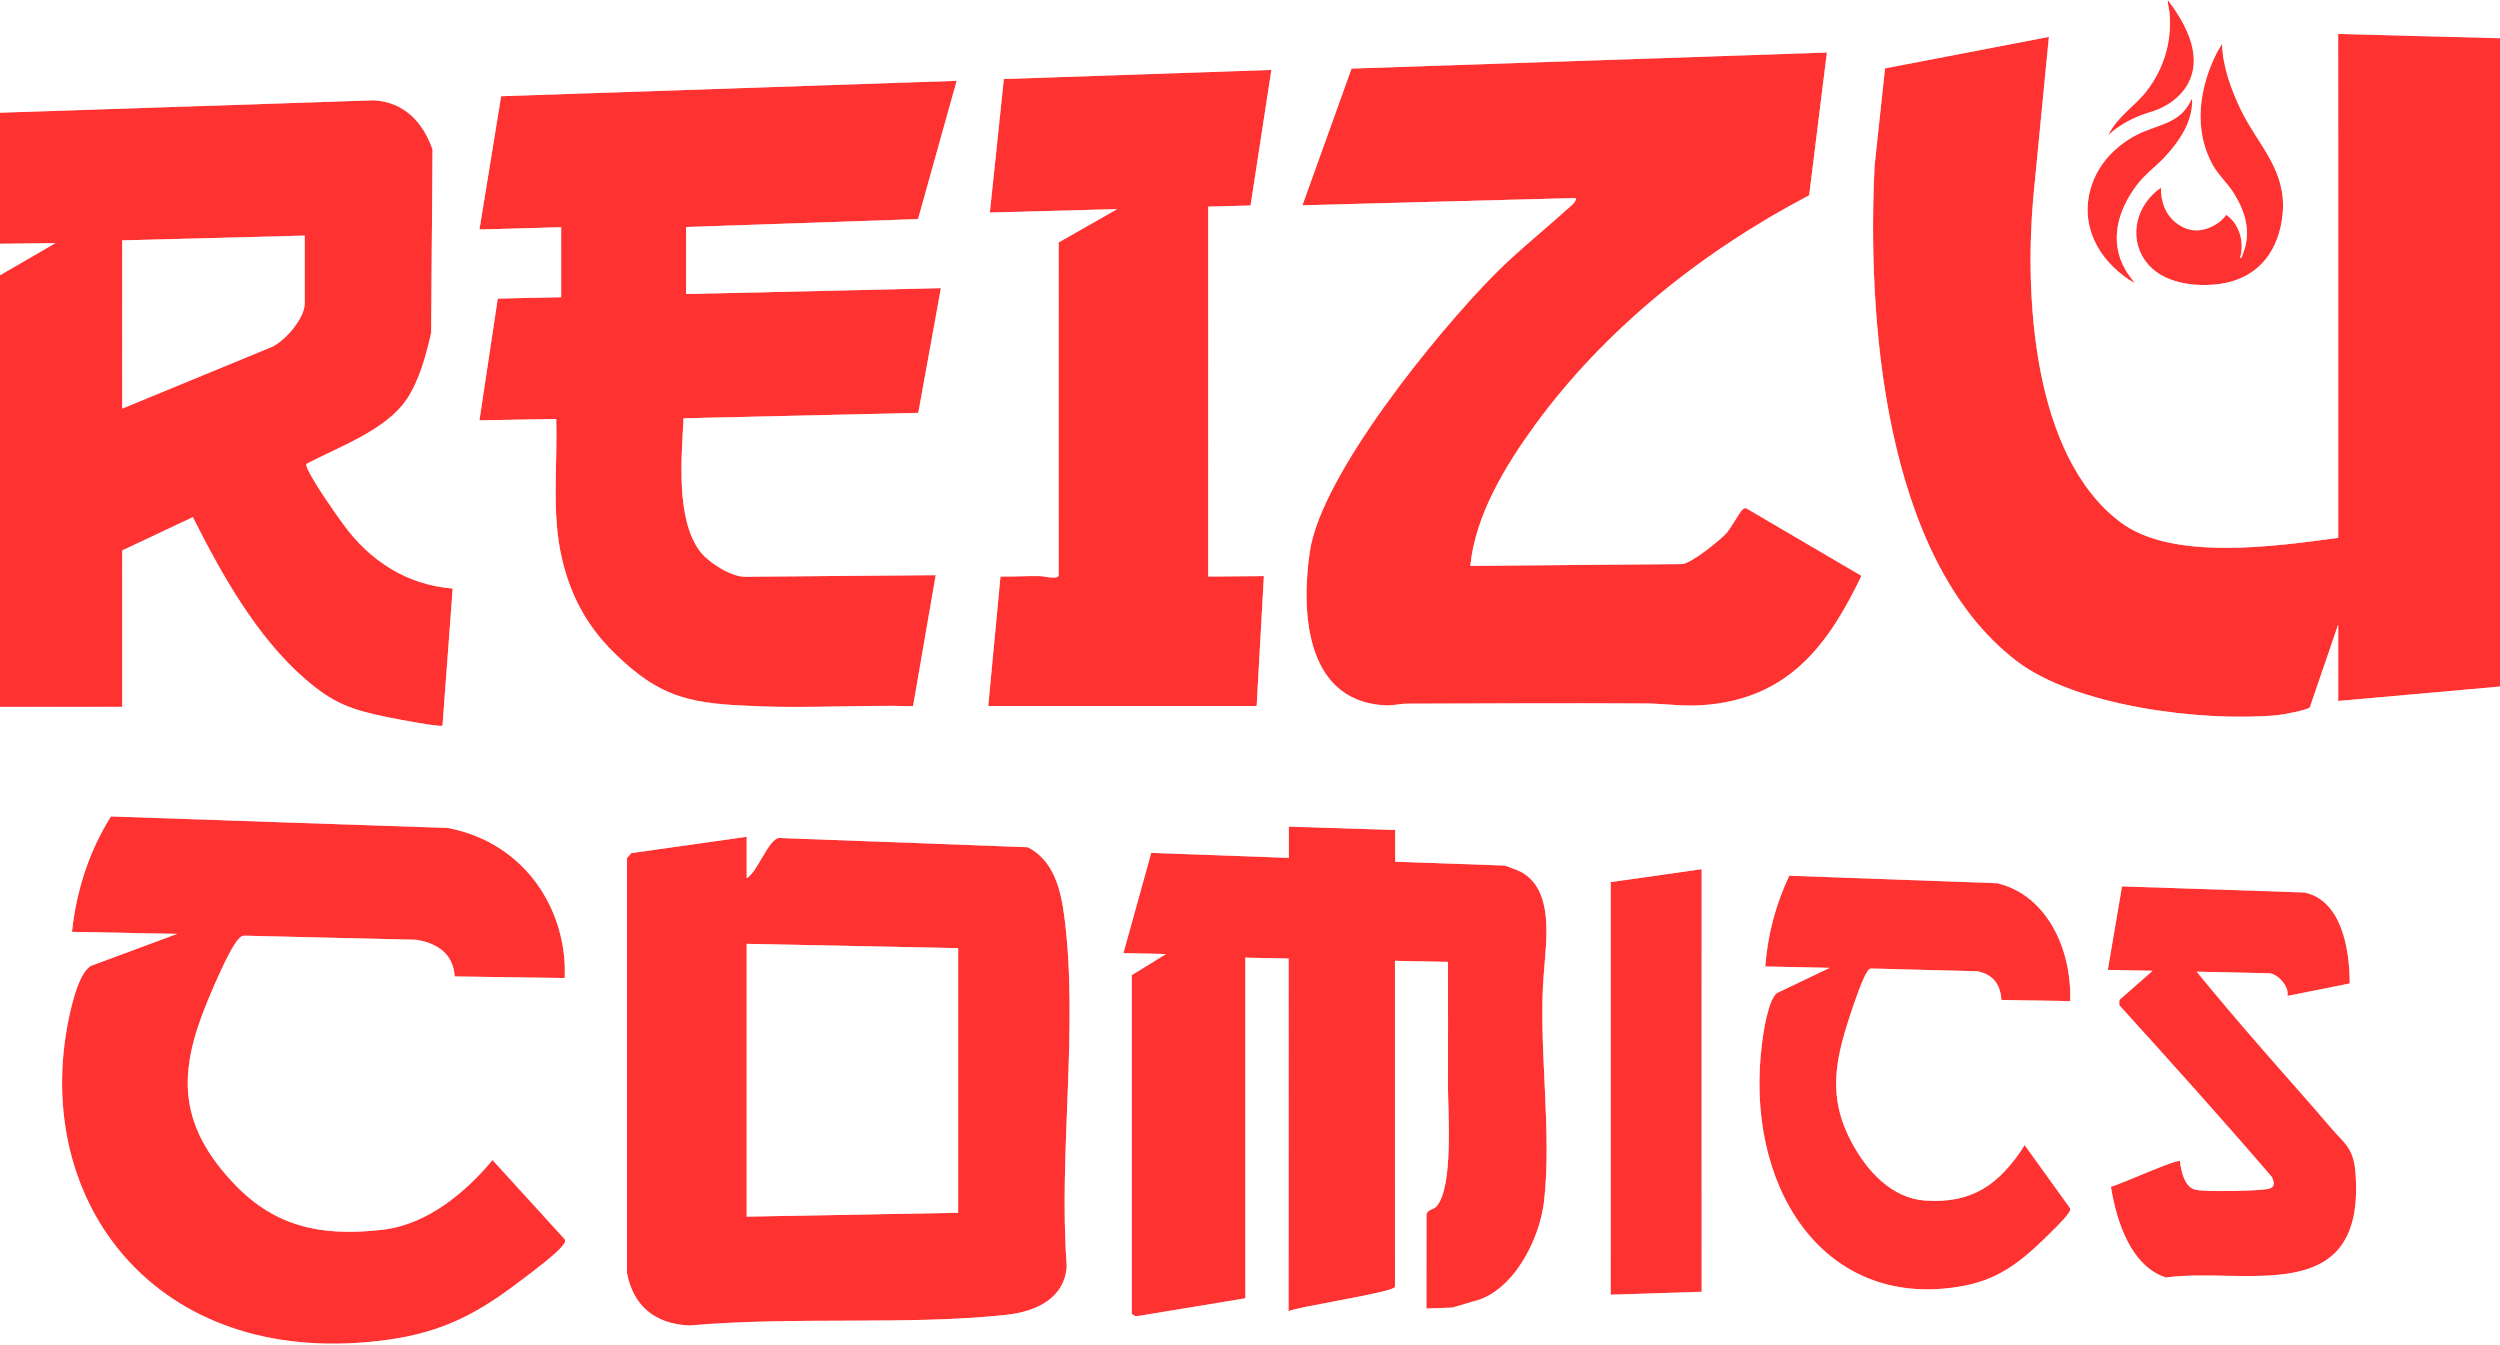
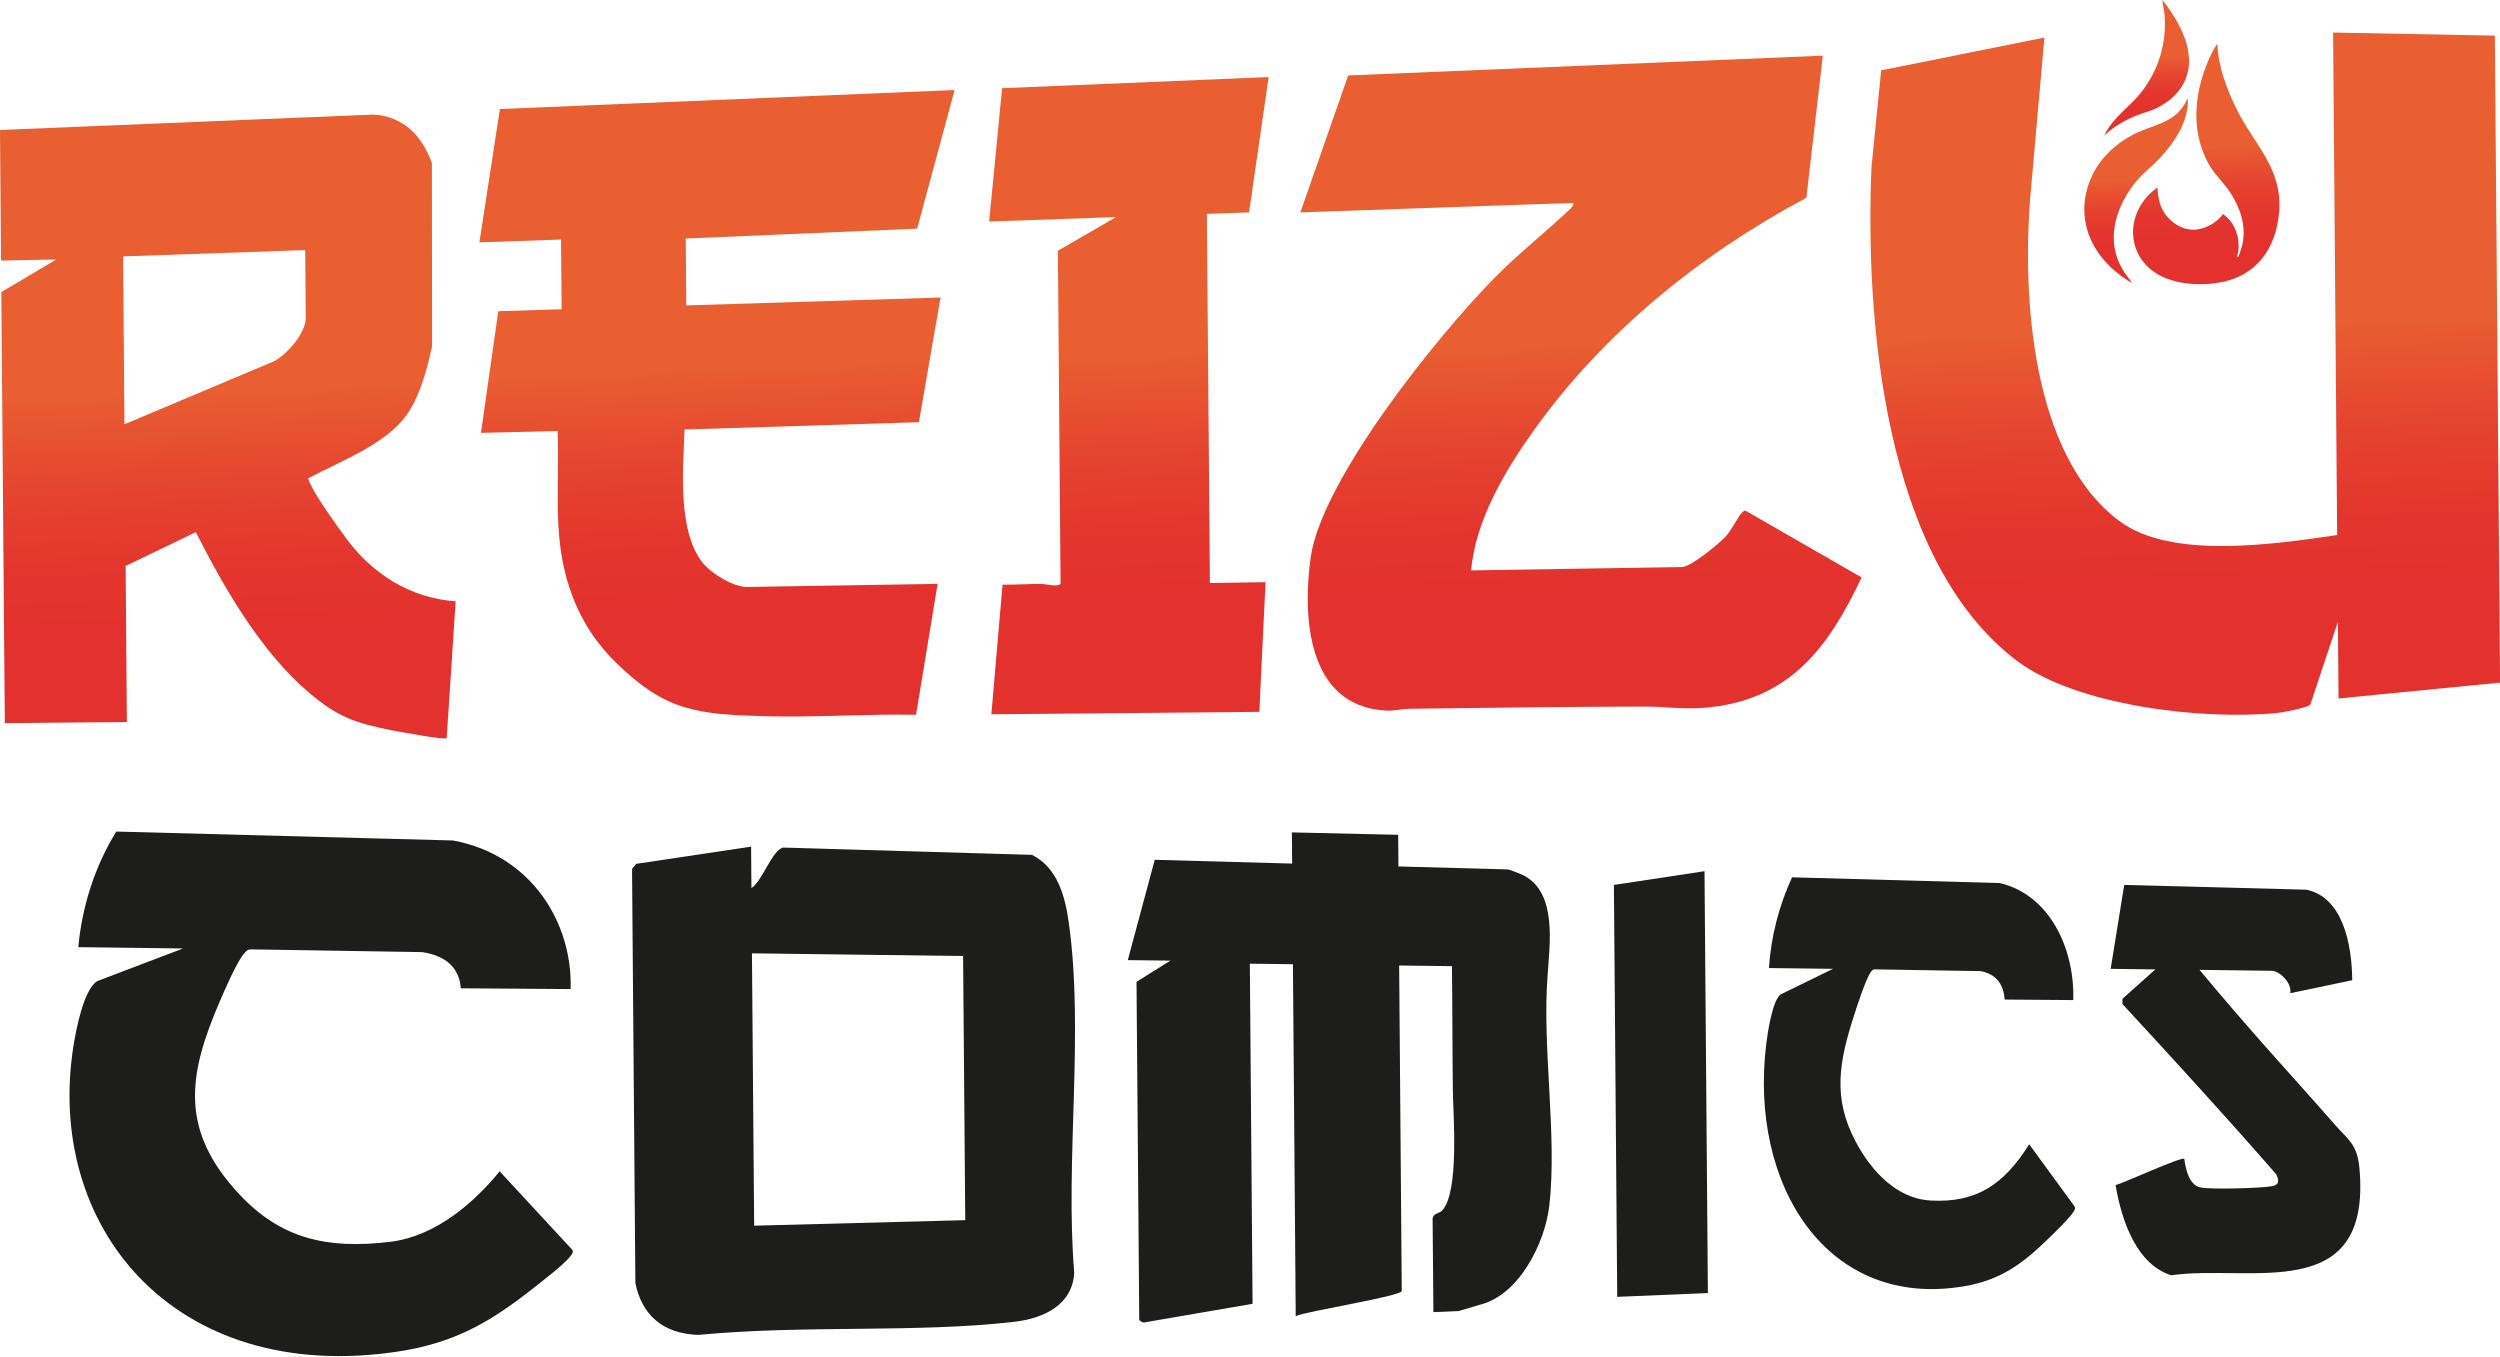
- <svg xmlns="http://www.w3.org/2000/svg" id="Capa_2" data-name="Capa 2" viewBox="0 0 110.45 59.38">
+ <svg xmlns="http://www.w3.org/2000/svg" xmlns:xlink="http://www.w3.org/1999/xlink" id="Capa_2" data-name="Capa 2" viewBox="0 0 384.07 208.35">
  <defs>
    <style>
      .cls-1 {
-         fill: #ff3131;
+         fill: url(#Degradado_sin_nombre_49-5);
      }

      .cls-2 {
-         filter: url(#outer-glow-1);
+         fill: url(#Degradado_sin_nombre_49);
+       }
+ 
+       .cls-3 {
+         fill: url(#Degradado_sin_nombre_49-8);
+       }
+ 
+       .cls-4 {
+         fill: url(#Degradado_sin_nombre_49-6);
+       }
+ 
+       .cls-5 {
+         fill: url(#Degradado_sin_nombre_49-3);
+       }
+ 
+       .cls-6 {
+         fill: url(#Degradado_sin_nombre_49-4);
+       }
+ 
+       .cls-7 {
+         fill: url(#Degradado_sin_nombre_49-7);
+       }
+ 
+       .cls-8 {
+         fill: #1d1d1b;
+       }
+ 
+       .cls-9 {
+         fill: url(#Degradado_sin_nombre_49-2);
      }
    </style>
-     <filter id="outer-glow-1" x="-5" y="-5" width="120.45" height="69.38" filterUnits="userSpaceOnUse">
-       <feOffset dx="0" dy="0" />
-       <feGaussianBlur result="blur" stdDeviation="5" />
-       <feFlood flood-color="#fff" flood-opacity="1" />
-       <feComposite in2="blur" operator="in" />
-       <feComposite in="SourceGraphic" />
-     </filter>
+     <linearGradient id="Degradado_sin_nombre_49" data-name="Degradado sin nombre 49" x1="32.24" y1="18.55" x2="35.85" y2="114.69" gradientUnits="userSpaceOnUse">
+       <stop offset=".43" stop-color="#e95f32" />
+       <stop offset=".45" stop-color="#e85a31" />
+       <stop offset=".59" stop-color="#e5432f" />
+       <stop offset=".72" stop-color="#e3352d" />
+       <stop offset=".83" stop-color="#e3312d" />
+     </linearGradient>
+     <linearGradient id="Degradado_sin_nombre_49-2" data-name="Degradado sin nombre 49" x1="334.69" y1="5" x2="338.64" y2="110.05" xlink:href="#Degradado_sin_nombre_49" />
+     <linearGradient id="Degradado_sin_nombre_49-3" data-name="Degradado sin nombre 49" x1="109.34" y1="15.25" x2="112.93" y2="110.87" xlink:href="#Degradado_sin_nombre_49" />
+     <linearGradient id="Degradado_sin_nombre_49-4" data-name="Degradado sin nombre 49" x1="240.41" y1="10.03" x2="244.15" y2="109.41" xlink:href="#Degradado_sin_nombre_49" />
+     <linearGradient id="Degradado_sin_nombre_49-5" data-name="Degradado sin nombre 49" x1="171.79" y1="12.7" x2="175.45" y2="110.03" xlink:href="#Degradado_sin_nombre_49" />
+     <linearGradient id="Degradado_sin_nombre_49-6" data-name="Degradado sin nombre 49" x1="337.94" y1="6.8" x2="339.32" y2="43.63" xlink:href="#Degradado_sin_nombre_49" />
+     <linearGradient id="Degradado_sin_nombre_49-7" data-name="Degradado sin nombre 49" x1="329.25" y1=".11" x2="330.02" y2="20.56" xlink:href="#Degradado_sin_nombre_49" />
+     <linearGradient id="Degradado_sin_nombre_49-8" data-name="Degradado sin nombre 49" x1="327.84" y1="15.53" x2="328.89" y2="43.44" xlink:href="#Degradado_sin_nombre_49" />
  </defs>
  <g id="Capa_1-2" data-name="Capa 1">
-     <g class="cls-2">
+     <g>
      <g>
-         <g>
-           <path class="cls-1" d="M0,4.98l16.53-.55c1.35.09,2.16.98,2.58,2.17l-.06,8.11c-.22.96-.51,2.06-1.06,2.9-.91,1.39-3.04,2.14-4.46,2.89,0,.08.03.15.06.22.26.58,1.18,1.9,1.59,2.46,1.15,1.58,2.78,2.66,4.82,2.82l-.45,6.06c-.09.08-2.11-.31-2.41-.37-1.63-.33-2.43-.62-3.68-1.71-2.14-1.86-3.7-4.66-4.94-7.13l-3.12,1.47v6.91H0S0,12.16,0,12.16l2.45-1.42-2.45.03v-5.78ZM13.46,10.41l-8.06.21v7.43l6.6-2.72c.6-.27,1.46-1.27,1.46-1.92v-3.01Z" />
-           <path class="cls-1" d="M103.3,27.6l-1.25,3.65c-.1.12-1.21.33-1.46.35-3.36.3-8.9-.41-11.49-2.39-5.95-4.55-6.61-15.37-6.28-21.91l.46-4.28,7.24-1.39-.69,7.11c-.37,4.23-.07,11.37,3.85,14.33,2.28,1.72,6.83,1.07,9.62.69V1.5l7.16.19v28.64l-7.16.64v-3.38Z" />
-           <path class="cls-1" d="M42.27,3.56l-1.71,6.12-10.25.35v2.96l11.26-.26-1,5.51-10.37.24c-.08,1.7-.36,4.5.76,5.92.37.46,1.33,1.08,1.95,1.08l8.43-.07-1,5.79c-2.23-.06-4.47.09-6.68.01-3.06-.11-4.42-.28-6.57-2.41-1.17-1.16-1.87-2.48-2.25-4.06-.49-2.03-.2-4.15-.27-6.23l-3.39.06.81-5.38,2.8-.06v-3.09l-3.61.1.96-5.89,20.13-.68Z" />
-           <path class="cls-1" d="M80.71,2.34l-.78,6.29c-4.81,2.52-9.06,5.97-12.1,10.13-1.34,1.84-2.65,4.01-2.87,6.24l9.34-.08c.39,0,1.67-1.04,1.96-1.35.22-.25.59-.93.71-1.04.05-.04.08-.09.17-.08l5.1,2.99c-1.45,3.01-3.2,5.48-7.1,5.72-.85.05-1.69-.08-2.49-.08-3.52-.02-7.02,0-10.49.01-.34,0-.62.1-1.04.07-3.55-.24-3.62-4.35-3.25-6.81.51-3.38,5.57-9.61,8.15-12.22,1.03-1.04,2.16-1.93,3.24-2.91.14-.12.36-.28.37-.47l-12.09.32,2.17-6.04,21.01-.71Z" />
-           <path class="cls-1" d="M56.17,3.09l-.92,5.99-1.87.05v16.34l2.46-.02-.32,5.74h-11.86s.54-5.72.54-5.72c.58.01,1.17-.03,1.75-.02.14,0,.82.18.82-.04v-14.7l2.58-1.47-5.62.15.62-5.9,11.8-.4Z" />
-         </g>
-         <g>
-           <path class="cls-1" d="M63.02,57.82v-4.14c.02-.25.29-.22.44-.38.76-.84.51-4.17.51-5.28,0-1.84.01-3.68,0-5.52l-2.34-.05v14.4c0,.24-4.28.87-4.7,1.08v-15.58l-1.91-.04v15.05l-4.79.79c-.08.02-.23-.09-.23-.12v-14.95l1.51-.93-1.88-.04,1.23-4.43,6.08.22v-1.38l4.7.15v1.4l4.85.17s.6.22.69.27c1.5.79,1.13,3.07,1.03,4.45-.27,3.19.38,7.06,0,10.17-.2,1.65-1.37,3.97-3.13,4.37l-.92.27-1.12.04Z" />
-           <path class="cls-1" d="M32.99,36.97v1.83c.48-.28.95-1.71,1.42-1.78l11,.41c1.16.59,1.46,1.91,1.61,3.04.64,4.87-.26,10.51.11,15.46-.08,1.41-1.33,2.02-2.68,2.16-4.36.47-9.3.06-13.99.47-1.6-.07-2.49-.93-2.76-2.31v-18.34s.19-.22.19-.22l5.09-.72ZM42.33,41.89l-9.34-.19v12.05l9.34-.17v-11.69Z" />
-           <path class="cls-1" d="M93.12,42.86l.63-3.7,8.06.27c1.61.34,2,2.42,2,4.02l-2.75.55c.08-.46-.47-.99-.81-1l-3.2-.07c.95,1.16,1.91,2.29,2.87,3.39,1.03,1.19,2.08,2.35,3.09,3.54.54.63.96.84,1.05,1.89.51,6.14-4.91,4.21-8.37,4.69-1.51-.49-2.17-2.38-2.43-4.01.39-.09,2.93-1.25,3.05-1.13.06.5.22,1.18.72,1.27s2.64.05,3.15-.04c.31-.05.33-.24.19-.53-2.16-2.52-4.43-5.04-6.74-7.59v-.23s1.47-1.29,1.47-1.29l-1.98-.04Z" />
-           <path class="cls-1" d="M91.46,44.23l-3.04-.05c-.04-.73-.41-1.14-1.06-1.27l-4.68-.12c-.1,0-.13.06-.18.13-.22.31-.62,1.5-.76,1.93-.66,2-.99,3.62.04,5.57.7,1.33,1.81,2.52,3.27,2.62,2.04.14,3.27-.67,4.4-2.45l2,2.78c.03.1-.01.15-.06.22-.16.27-.84.91-1.09,1.16-1.16,1.12-2.14,1.83-3.72,2.09-6.11,1.03-9.55-4.53-8.73-10.79.06-.49.28-1.91.66-2.18l2.32-1.11-2.84-.06c.1-1.4.47-2.77,1.06-4.01l9.19.33c2.18.52,3.3,2.9,3.22,5.21Z" />
-           <path class="cls-1" d="M24.95,43.21l-4.86-.07c-.07-.93-.66-1.45-1.7-1.62l-7.57-.18c-.16,0-.21.07-.29.16-.33.35-.9,1.65-1.11,2.14-1.42,3.23-1.84,5.67.81,8.54,1.79,1.95,3.82,2.48,6.67,2.15,2.02-.23,3.73-1.72,4.86-3.08l3.19,3.5c.05.12-.02.19-.09.28-.25.34-1.33,1.16-1.75,1.47-1.86,1.43-3.43,2.34-5.97,2.69-9.9,1.38-15.58-5.7-14.19-13.73.11-.62.46-2.45,1.07-2.79l3.8-1.41-4.64-.09c.18-1.78.76-3.58,1.72-5.1l14.9.51c3.49.68,5.27,3.72,5.15,6.61Z" />
-           <polygon class="cls-1" points="75.18 38.4 75.18 57.07 71.16 57.2 71.16 38.97 75.18 38.4" />
-         </g>
+         <path class="cls-8" d="M220.21,201.61l-.12-14.36c.06-.89,1.02-.77,1.5-1.32,2.61-2.93,1.66-14.5,1.61-18.35-.08-6.38-.06-12.77-.14-19.15l-8.11-.1.4,49.99c0,.82-14.82,3.13-16.29,3.88l-.43-54.07-6.62-.08.42,52.25-16.62,2.86c-.27.08-.79-.29-.79-.43l-.42-51.89,5.2-3.26-6.54-.08,4.14-15.41,21.11.58-.04-4.79,16.33.37.04,4.86,16.83.46c.17,0,2.08.74,2.39.91,5.22,2.7,4,10.62,3.69,15.42-.85,11.07,1.5,24.51.27,35.31-.65,5.72-4.65,13.81-10.73,15.25l-3.19.95-3.88.17Z" />
+         <path class="cls-8" d="M115.39,130.07l.05,6.36c1.64-.99,3.25-5.97,4.9-6.22l38.2,1.12c4.03,2.02,5.13,6.6,5.67,10.52,2.35,16.89-.6,36.5.82,53.65-.24,4.9-4.58,7.04-9.23,7.57-15.12,1.74-32.28.45-48.53,2.01-5.56-.2-8.66-3.15-9.66-7.95l-.51-63.65.64-.77,17.65-2.64ZM147.96,146.87l-32.44-.41.34,41.84,32.43-.85-.33-40.58Z" />
+         <path class="cls-8" d="M324.26,148.82l2.08-12.87,27.97.73c5.59,1.14,7.01,8.34,7.06,13.91l-9.52,1.99c.28-1.59-1.66-3.42-2.84-3.44l-11.1-.14c3.31,3.99,6.68,7.88,10.05,11.7,3.62,4.1,7.28,8.11,10.83,12.18,1.9,2.18,3.35,2.89,3.68,6.53,1.96,21.3-16.92,14.76-28.91,16.51-5.27-1.67-7.59-8.2-8.55-13.86,1.34-.33,10.14-4.42,10.56-4.02.23,1.75.79,4.08,2.54,4.4,1.73.31,9.16.11,10.94-.21,1.09-.2,1.14-.83.63-1.84-7.58-8.7-15.51-17.37-23.61-26.14v-.81s5.05-4.51,5.05-4.51l-6.88-.09Z" />
+         <path class="cls-8" d="M318.52,153.64l-10.55-.08c-.17-2.53-1.46-3.95-3.71-4.37l-16.25-.27c-.33,0-.44.2-.62.44-.76,1.07-2.1,5.21-2.58,6.71-2.24,6.98-3.33,12.58.29,19.35,2.45,4.6,6.35,8.71,11.42,9.01,7.09.42,11.33-2.43,15.22-8.64l7,9.59c.12.33-.04.51-.19.77-.55.94-2.88,3.18-3.77,4.05-4,3.92-7.38,6.41-12.84,7.37-21.19,3.74-33.29-15.45-30.59-37.22.21-1.69.93-6.64,2.21-7.58l8.04-3.93-9.84-.12c.31-4.87,1.57-9.64,3.55-13.94l31.89.88c7.6,1.75,11.55,9.97,11.31,17.98Z" />
+         <path class="cls-8" d="M87.68,151.95l-16.88-.12c-.26-3.21-2.33-5.01-5.96-5.56l-26.27-.42c-.54,0-.72.25-1.01.56-1.13,1.23-3.07,5.76-3.81,7.47-4.86,11.26-6.21,19.74,3.04,29.62,6.28,6.71,13.32,8.48,23.2,7.27,7.02-.86,12.91-6.09,16.77-10.82l11.17,12.07c.19.42-.06.64-.3.97-.87,1.19-4.6,4.05-6.02,5.16-6.41,5.01-11.84,8.2-20.64,9.51-34.32,5.08-54.22-19.34-49.64-47.24.36-2.17,1.53-8.5,3.65-9.71l13.15-5-16.1-.2c.56-6.17,2.53-12.44,5.84-17.76l51.73,1.37c12.14,2.26,18.38,12.76,18.06,22.81Z" />
+         <polygon class="cls-8" points="261.86 133.84 262.38 198.65 248.45 199.23 247.94 135.95 261.86 133.84" />
      </g>
      <g>
-         <path class="cls-1" d="M95.47,8.3c0,.3.05.6.16.87.25.62.94,1.11,1.62.99.43-.07.85-.32,1.11-.67.58.41.81,1.21.61,1.89,0,.02.05.01.05.01.02-.02.15-.41.17-.47.22-.84-.04-1.64-.48-2.35-.28-.46-.68-.8-.94-1.26-.89-1.58-.61-3.46.19-5.02l.21-.35c.03,1,.4,2.01.83,2.91.77,1.58,2.02,2.64,1.85,4.58-.15,1.64-1.06,2.86-2.74,3.11-1.13.16-2.6-.01-3.32-1-.79-1.09-.38-2.53.68-3.25Z" />
-         <path class="cls-1" d="M93.18,5.93s0,.07-.03.03c.37-.79,1.16-1.26,1.69-1.94.75-.98,1.1-2.12,1.02-3.36-.01-.22-.09-.44-.09-.66.52.68,1.02,1.5,1.13,2.36.15,1.12-.49,1.99-1.48,2.44-.27.12-.57.19-.85.3-.49.19-1,.48-1.38.83Z" />
-         <path class="cls-1" d="M96.85,4.4c.03.99-.59,1.88-1.24,2.57-.41.43-.86.74-1.22,1.23-.82,1.09-1.21,2.44-.5,3.7.12.22.29.41.43.62-1.42-.83-2.38-2.28-2.01-3.98.25-1.12,1-1.98,1.99-2.53.93-.52,1.97-.48,2.49-1.56.02-.03-.02-.07.06-.05Z" />
+         <path class="cls-2" d="M0,19.97l57.35-2.37c4.69.26,7.52,3.35,9,7.45l.03,28.16c-.74,3.35-1.72,7.16-3.61,10.1-3.12,4.85-10.48,7.51-15.38,10.15-.02.29.11.51.22.76.91,2.02,4.14,6.57,5.58,8.5,4.04,5.44,9.74,9.14,16.81,9.66l-1.38,21.04c-.32.27-7.33-1.01-8.38-1.22-5.66-1.1-8.44-2.09-12.81-5.83-7.48-6.39-12.98-16.06-17.35-24.62l-10.78,5.2.19,23.97-18.75.17L.2,44.87l8.45-5.01-8.49.17-.16-20.06ZM46.88,38.42l-27.97.97.21,25.79,22.83-9.62c2.08-.96,5.04-4.44,5.02-6.7l-.08-10.45Z" />
+         <path class="cls-9" d="M359.15,95.57l-4.23,12.7c-.36.43-4.19,1.17-5.06,1.26-11.66,1.15-30.91-1.17-39.93-7.96-20.77-15.62-23.37-53.16-22.42-75.89l1.49-14.87,25.08-5.04-2.19,24.69c-1.16,14.69.06,39.46,13.75,49.62,7.97,5.91,23.72,3.53,33.41,2.12l-.62-77.2,24.85.47.8,99.4-24.82,2.43-.09-11.73Z" />
+         <path class="cls-5" d="M146.65,13.84l-5.75,21.29-35.55,1.51.08,10.28,39.06-1.21-3.32,19.15-36,1.12c-.22,5.9-1.13,15.64,2.81,20.51,1.29,1.6,4.66,3.71,6.81,3.68l29.25-.47-3.31,20.11c-7.74-.15-15.51.43-23.17.22-10.61-.29-15.35-.83-22.86-8.17-4.1-4-6.57-8.56-7.92-14.04-1.74-7.05-.8-14.4-1.12-21.61l-11.77.29,2.66-18.69,9.73-.3-.09-10.71-12.54.43,3.15-20.48,69.83-2.92Z" />
+         <path class="cls-6" d="M280.04,8.54l-2.53,21.84c-16.63,8.87-31.29,20.98-41.71,35.51-4.62,6.44-9.1,14-9.8,21.74l32.42-.52c1.35-.02,5.77-3.64,6.75-4.75.77-.86,2.02-3.23,2.45-3.61.17-.15.29-.32.57-.28l17.8,10.24c-4.96,10.5-10.95,19.1-24.49,20.05-2.93.21-5.86-.21-8.65-.21-12.22.02-24.37.17-36.4.34-1.2.02-2.16.35-3.6.27-12.32-.72-12.69-15-11.49-23.54,1.66-11.75,19.05-33.52,27.95-42.64,3.55-3.64,7.45-6.74,11.16-10.18.47-.43,1.25-.98,1.26-1.63l-41.96,1.46,7.35-21.04,72.9-3.04Z" />
+         <path class="cls-1" d="M194.9,11.83l-3.01,20.8-6.48.23.46,56.71,8.55-.13-.95,19.92-41.17.37,1.72-19.91c2.02.03,4.06-.13,6.08-.11.49,0,2.84.6,2.83-.16l-.41-51.03,8.93-5.17-19.49.68,1.99-20.48,40.95-1.71Z" />
+         <path class="cls-4" d="M331.45,28.8c.04,1.03.19,2.07.59,3.03.89,2.13,3.3,3.81,5.65,3.4,1.49-.26,2.94-1.12,3.82-2.35,2.04,1.4,2.84,4.18,2.18,6.53,0,.08.17.05.17.04.08-.08.52-1.41.57-1.63.73-2.93-.18-5.69-1.74-8.15-1-1.57-2.38-2.74-3.3-4.35-3.14-5.47-2.2-11.99.52-17.41l.73-1.22c.12,3.47,1.43,6.98,2.96,10.07,2.7,5.46,7.1,9.12,6.54,15.83-.48,5.7-3.59,9.96-9.43,10.86-3.91.6-9.03.03-11.55-3.37-2.78-3.76-1.39-8.76,2.29-11.28Z" />
+         <path class="cls-7" d="M323.43,20.67s-.02.24-.12.09c1.27-2.76,4-4.39,5.8-6.78,2.58-3.42,3.74-7.38,3.43-11.68-.06-.76-.31-1.53-.32-2.3,1.82,2.33,3.58,5.19,4,8.18.55,3.88-1.65,6.92-5.07,8.5-.95.44-1.97.68-2.94,1.07-1.69.68-3.44,1.68-4.78,2.92Z" />
+         <path class="cls-3" d="M336.11,15.23c.11,3.43-1.99,6.55-4.22,8.97-1.41,1.52-2.95,2.58-4.21,4.29-2.8,3.8-4.12,8.49-1.64,12.84.44.77,1.03,1.41,1.5,2.15-4.94-2.84-8.32-7.85-7.07-13.75.83-3.91,3.42-6.91,6.84-8.84,3.22-1.82,6.83-1.73,8.62-5.47.06-.12-.06-.24.19-.19Z" />
      </g>
    </g>
  </g>
</svg>
